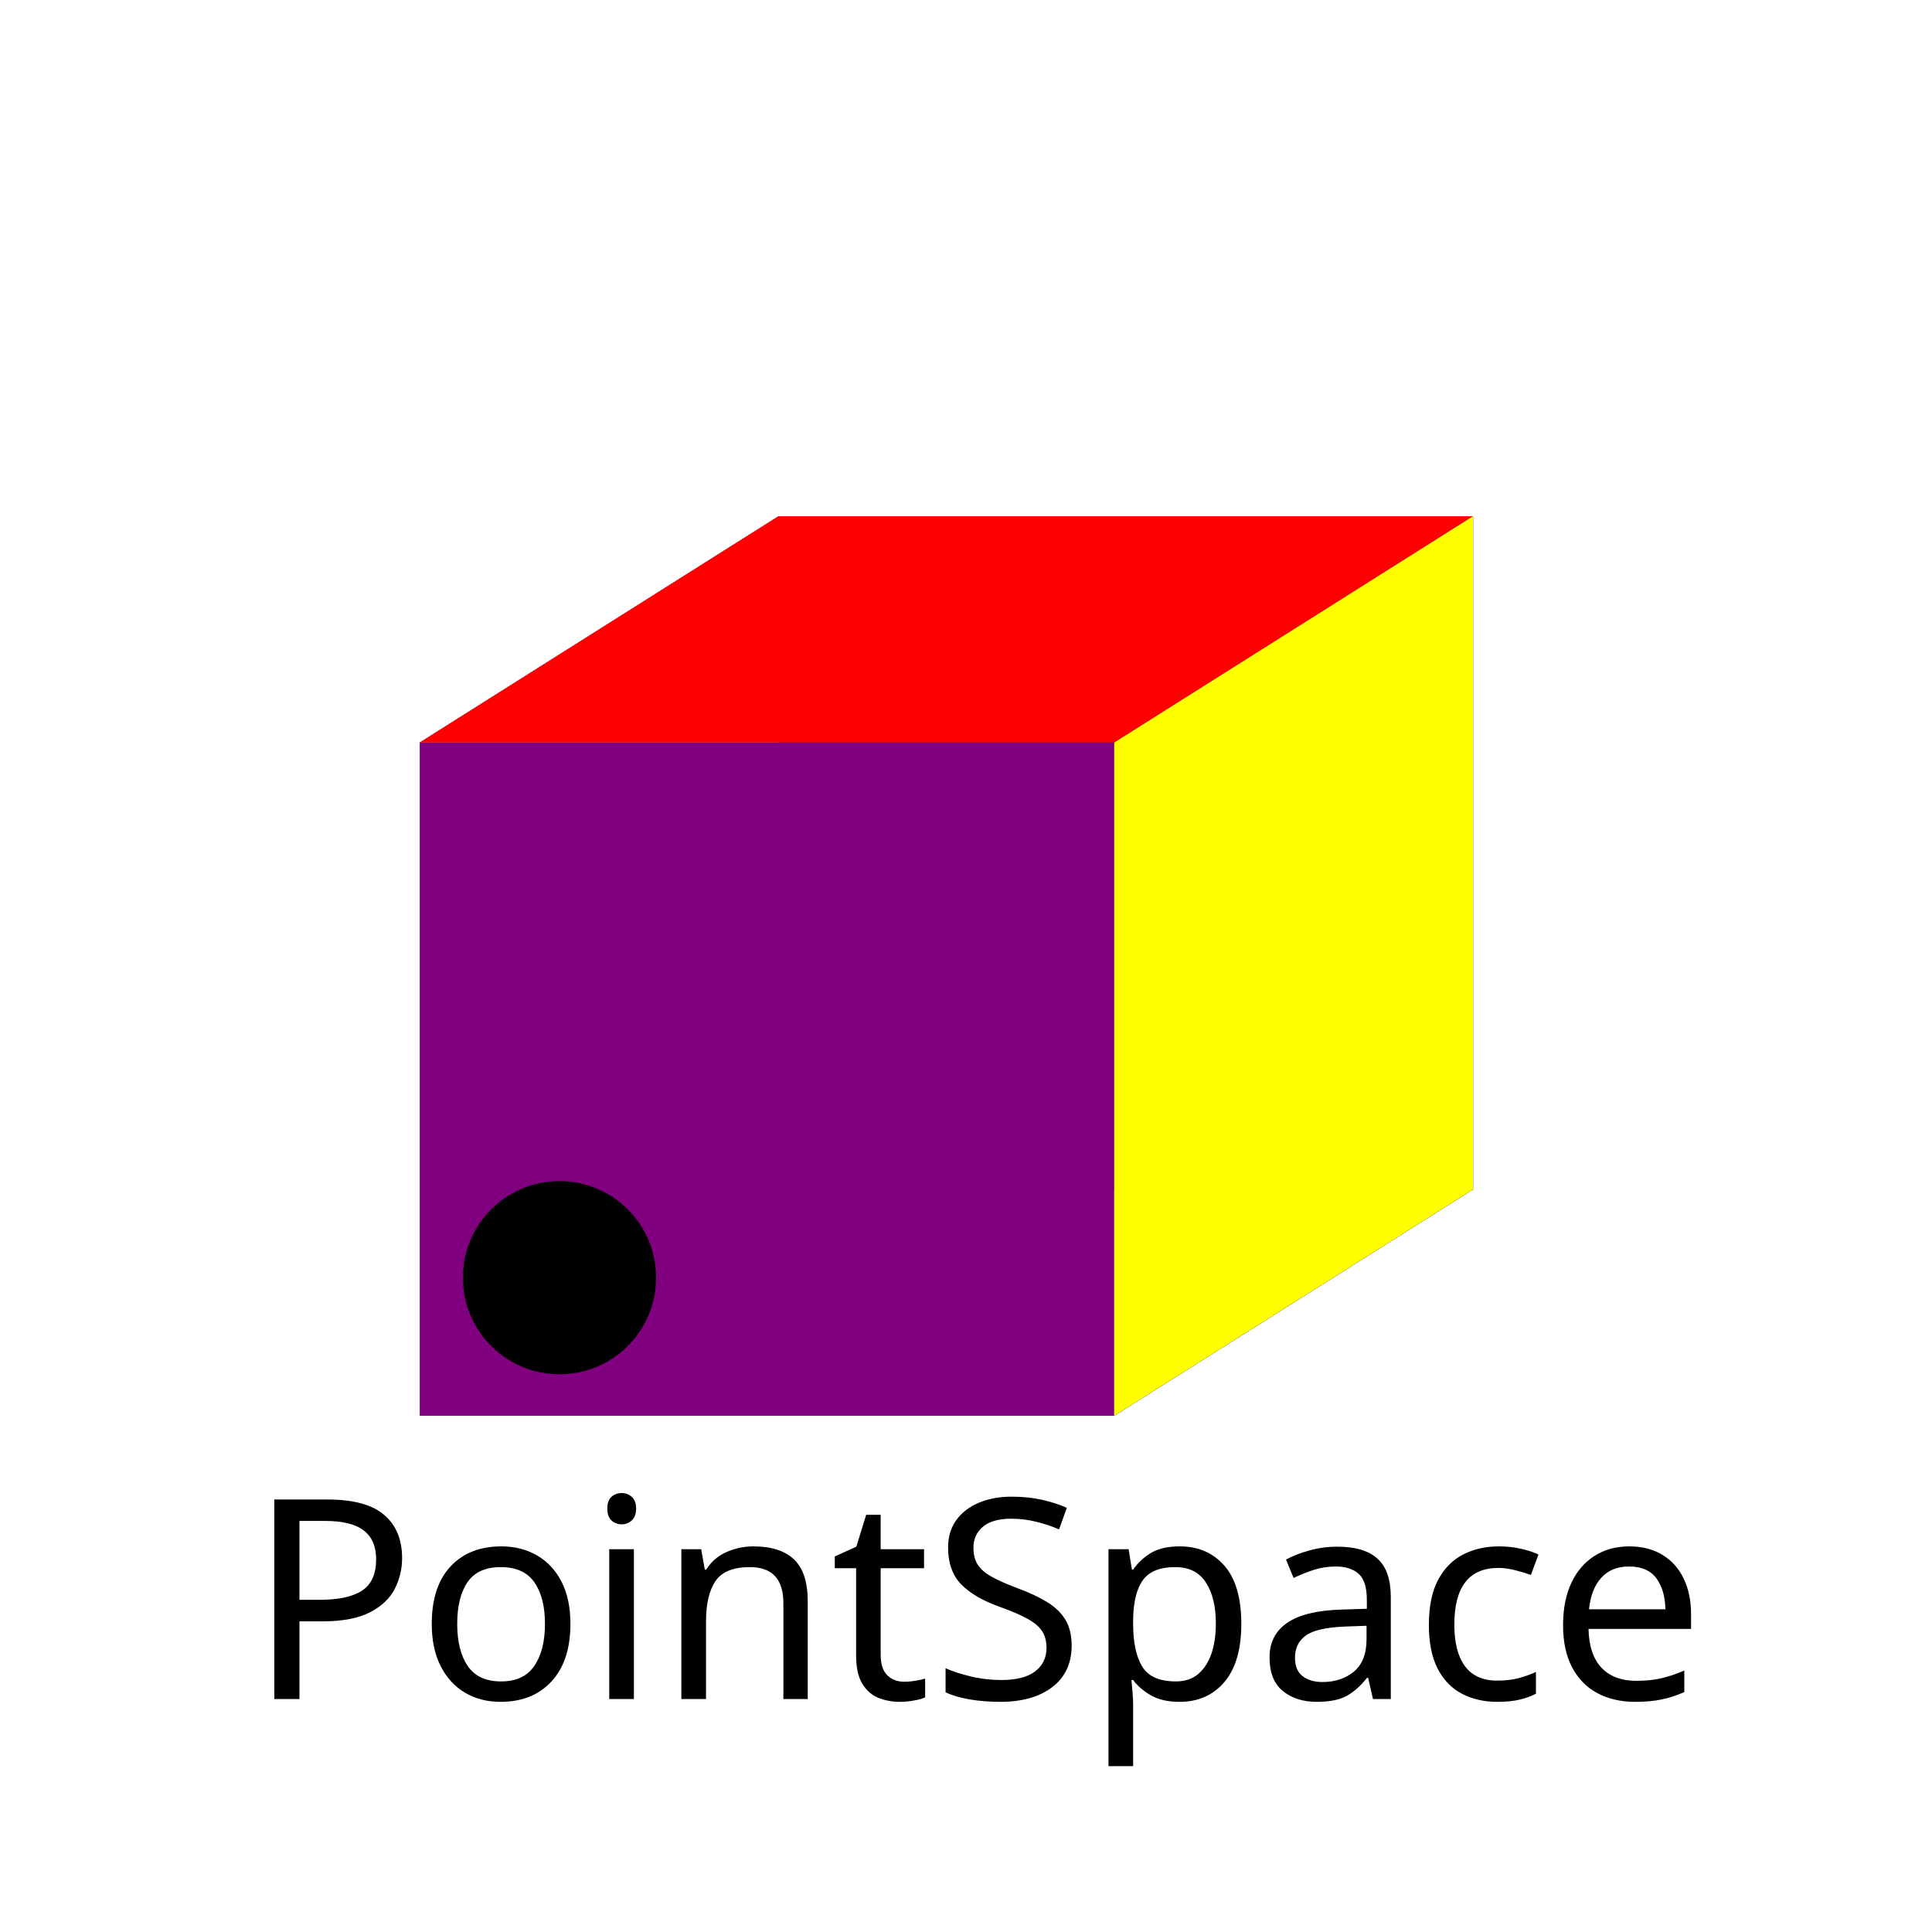
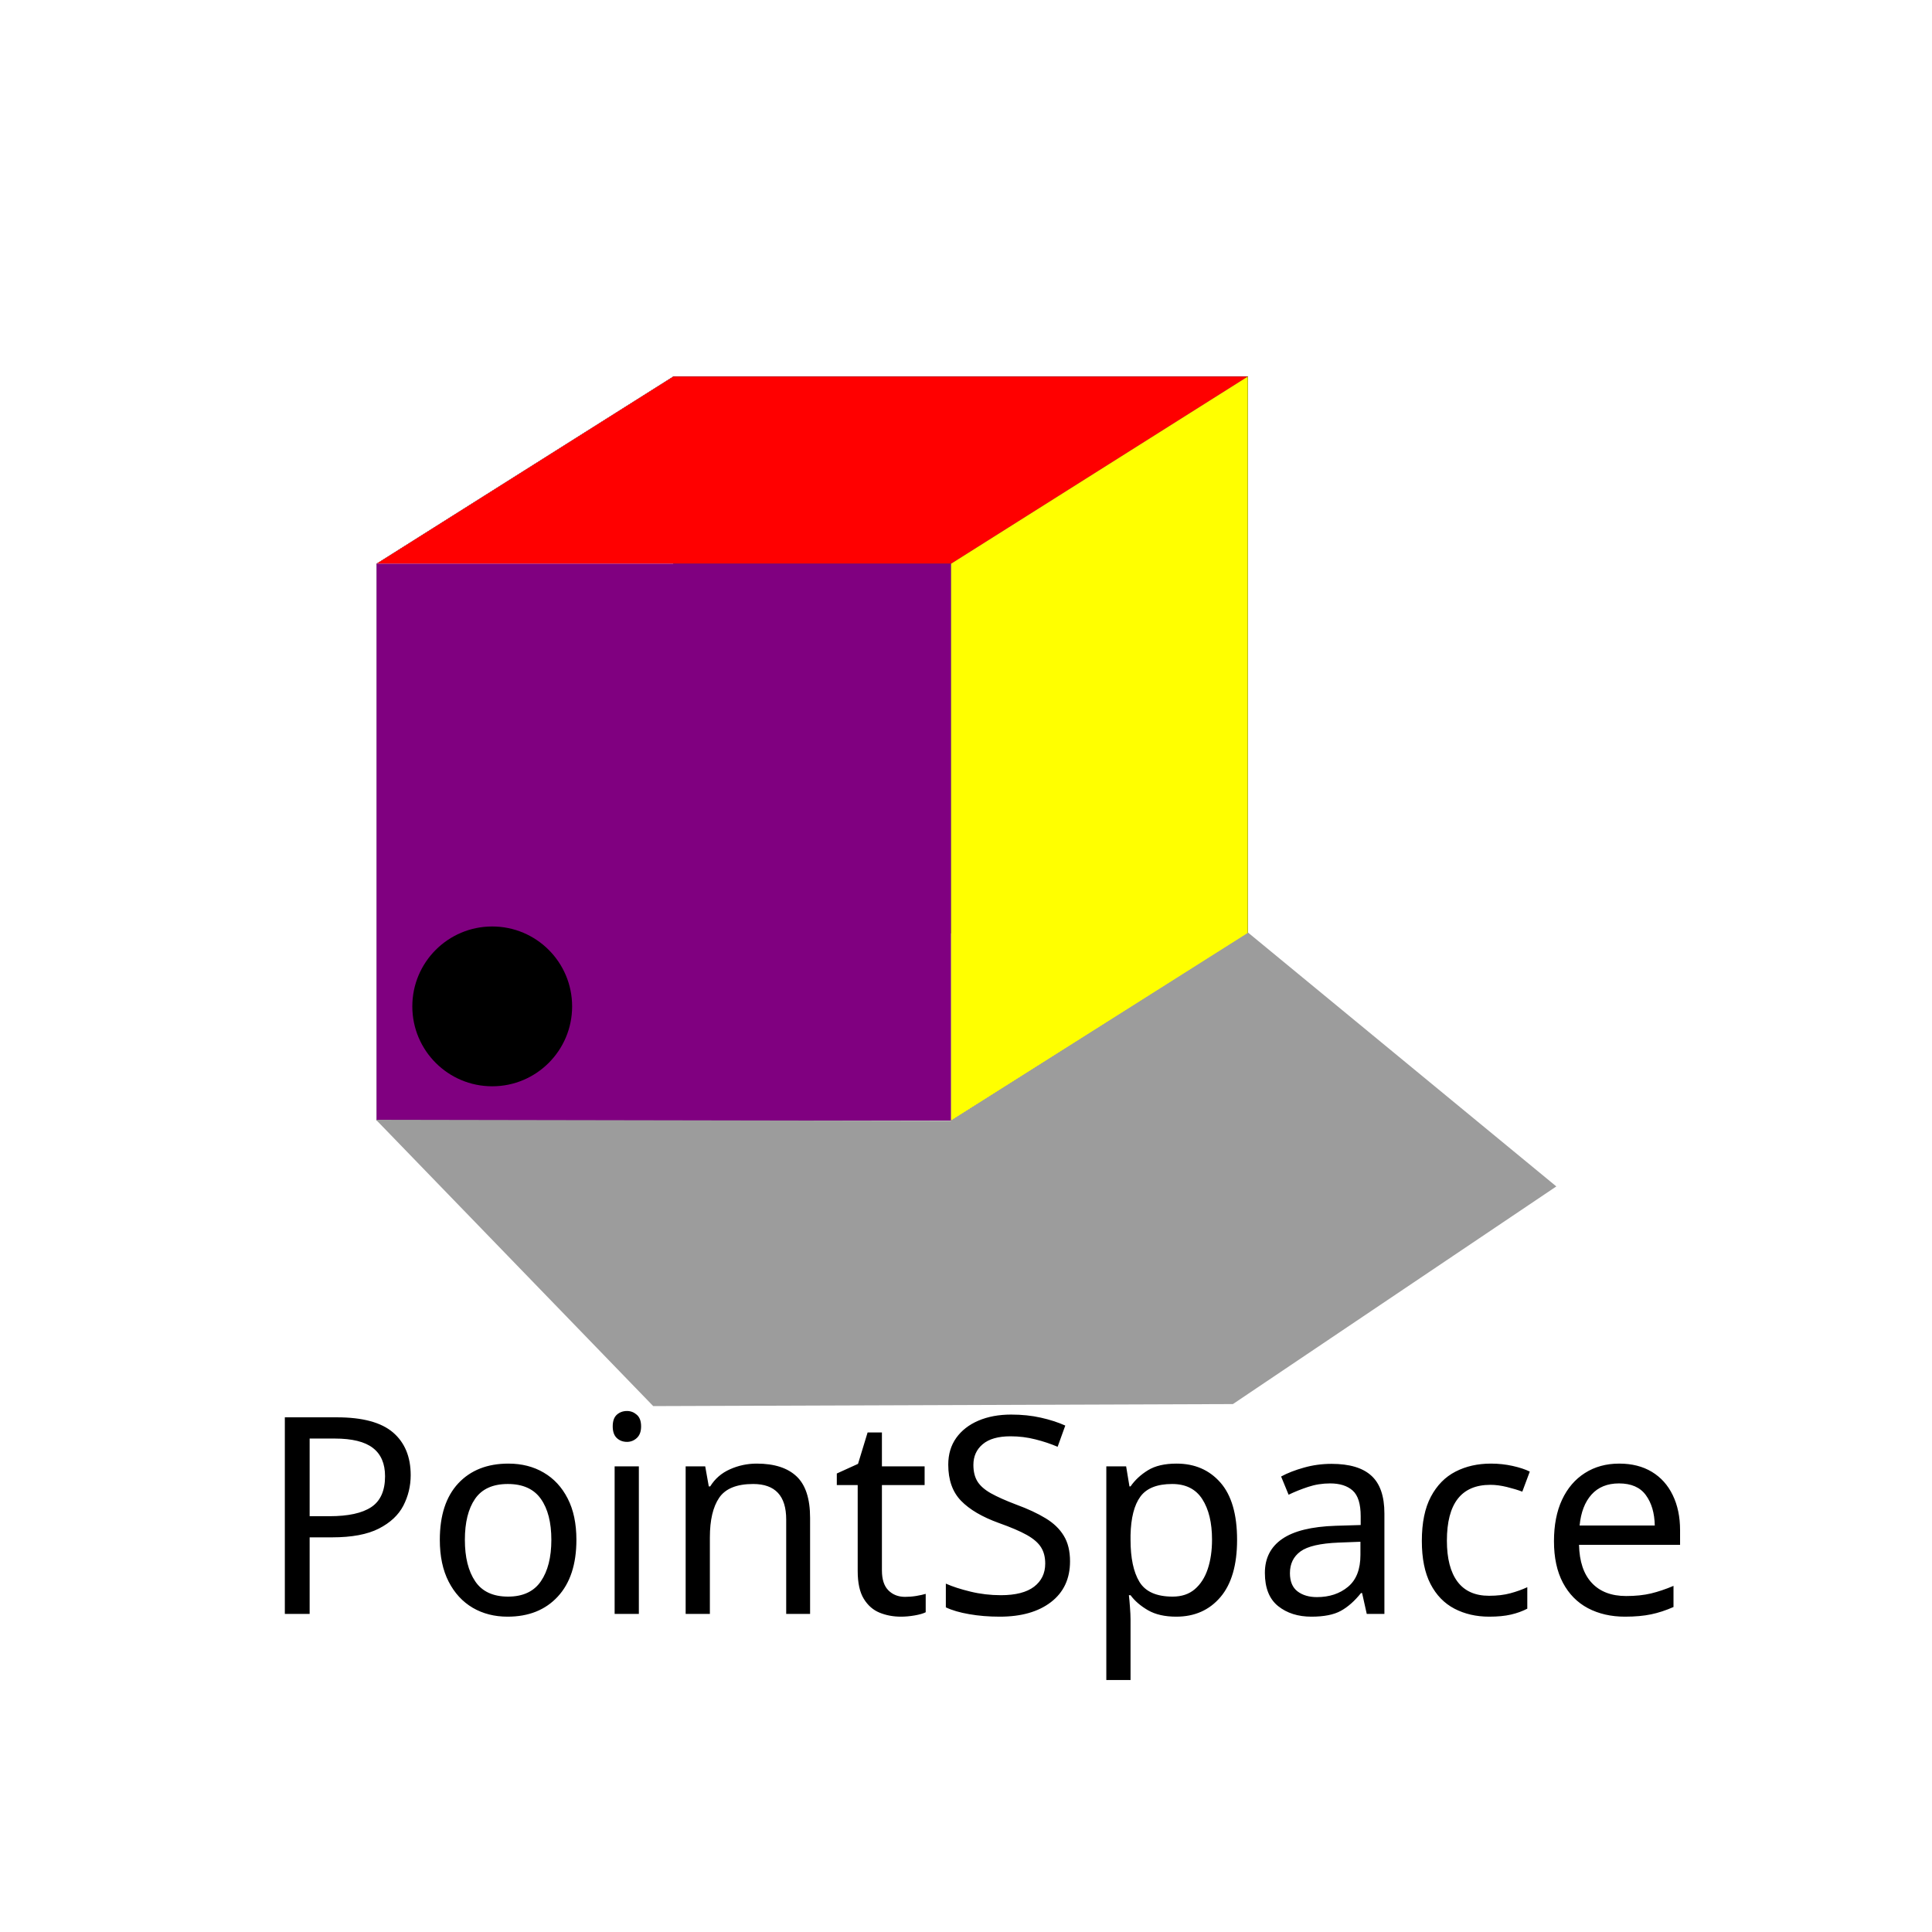
- <svg xmlns="http://www.w3.org/2000/svg" width="300mm" height="300mm" viewBox="0 0 300 300" version="1.1" id="svg1">
+ <svg xmlns="http://www.w3.org/2000/svg" width="108mm" height="108mm" viewBox="0 0 108 108" version="1.1" id="svg1">
  <defs id="defs1">
    <filter y="-0.001" height="1.002" style="color-interpolation-filters:sRGB" id="filter98" x="-0.001" width="1.002">
      <feGaussianBlur stdDeviation="0.059" result="result6" id="feGaussianBlur97" />
      <feComposite result="result8" in="SourceGraphic" operator="atop" in2="result6" id="feComposite97" />
      <feComposite result="result9" operator="over" in2="SourceAlpha" in="result8" id="feComposite98" />
      <feColorMatrix values="1 0 0 0 0 0 1 0 0 0 0 0 1 0 0 0 0 0 1 0 " result="result10" id="feColorMatrix98" />
      <feBlend in="result10" mode="normal" in2="result6" id="feBlend98" />
    </filter>
  </defs>
  <g id="layer1">
-     <rect style="fill:#ffffff;stroke-width:12.684;fill-opacity:1" id="rect1" width="300" height="300" x="0" y="0" />
+     <rect style="fill:#ffffff;fill-opacity:1;stroke-width:4.566" id="rect1" width="108" height="108" x="0" y="0" />
+   </g>
+   <g id="layer2" transform="matrix(0.2977824,0,0,0.2977824,1.644148,-2.822591)">
    <g id="g32" style="fill:#000000;filter:url(#filter98)" transform="matrix(1.279666,0,0,1.152776,12.81522,-2.989788)">
      <path id="path37" style="fill:#e9e9ff;fill-rule:evenodd;stroke:none;stroke-linejoin:round" d="m 84.457,72.134 -43.535,30.484 0,90.678 43.535,-30.484 z" points="40.922,102.617 40.922,193.295 84.457,162.811 84.457,72.134 " />
-       <path id="path32" style="fill:#353564;fill-rule:evenodd;stroke:none;stroke-linejoin:round" d="m 168.725,72.134 0,90.678 H 84.457 l 0,-90.678 z" points="168.725,162.811 84.457,162.811 84.457,72.134 168.725,72.134 " />
-       <path id="path36" style="fill:#afafde;fill-rule:evenodd;stroke:none;stroke-linejoin:round" d="m 168.725,162.811 -43.535,30.484 -84.268,0 43.535,-30.484 z" points="125.19,193.295 40.922,193.295 84.457,162.811 168.725,162.811 " />
-       <path id="path33" style="fill:#ff0000;fill-rule:evenodd;stroke:none;stroke-width:10;stroke-linejoin:round;stroke-dasharray:none;stroke-opacity:1" d="m 168.725,72.134 -43.535,30.484 -84.268,0 43.535,-30.484 z" points="125.19,102.617 40.922,102.617 84.457,72.134 168.725,72.134 " />
-       <path id="path35" style="fill:#800080;fill-rule:evenodd;stroke:none;stroke-width:10;stroke-linejoin:round;stroke-dasharray:none;stroke-opacity:1" d="m 125.19,102.617 v 90.678 l -84.268,0 0,-90.678 z" points="125.19,193.295 40.922,193.295 40.922,102.617 125.19,102.617 " />
-       <path id="path34" style="fill:#ffff00;fill-rule:evenodd;stroke:none;stroke-width:10;stroke-linejoin:round;stroke-dasharray:none;stroke-opacity:1" d="m 168.725,72.134 -43.535,30.484 v 90.678 l 43.535,-30.484 z" points="125.19,102.617 125.19,193.295 168.725,162.811 168.725,72.134 " />
+       <path id="path32" style="fill:#353564;fill-rule:evenodd;stroke:none;stroke-linejoin:round" d="m 168.725,72.134 v 90.678 l -84.268,0 0,-90.678 z" points="168.725,162.811 84.457,162.811 84.457,72.134 168.725,72.134 " />
+       <path id="path36" style="fill:#afafde;fill-rule:evenodd;stroke:none;stroke-linejoin:round" d="m 168.725,162.811 -43.535,30.484 H 40.922 l 43.535,-30.484 z" points="125.19,193.295 40.922,193.295 84.457,162.811 168.725,162.811 " />
+       <path id="path33" style="fill:#ff0000;fill-rule:evenodd;stroke:none;stroke-width:10;stroke-linejoin:round;stroke-dasharray:none;stroke-opacity:1" d="m 168.725,72.134 -43.535,30.484 H 40.922 L 84.457,72.134 Z" points="125.19,102.617 40.922,102.617 84.457,72.134 168.725,72.134 " />
+       <path id="path35" style="fill:#800080;fill-rule:evenodd;stroke:none;stroke-width:10;stroke-linejoin:round;stroke-dasharray:none;stroke-opacity:1" d="m 125.19,102.617 0,90.678 H 40.922 l 0,-90.678 z" points="125.19,193.295 40.922,193.295 40.922,102.617 125.19,102.617 " />
+       <path id="path34" style="fill:#ffff00;fill-rule:evenodd;stroke:none;stroke-width:10;stroke-linejoin:round;stroke-dasharray:none;stroke-opacity:1" d="m 168.725,72.134 -43.535,30.484 0,90.678 43.535,-30.484 z" points="125.19,102.617 125.19,193.295 168.725,162.811 168.725,72.134 " />
    </g>
    <circle style="opacity:1;fill:#000000;fill-opacity:1;stroke-width:0.361" id="path109" cx="86.88" cy="198.4" r="15" />
-     <text xml:space="preserve" style="font-style:normal;font-variant:normal;font-weight:normal;font-stretch:normal;font-size:43.407px;font-family:'Architects Daughter';-inkscape-font-specification:'Architects Daughter, Normal';font-variant-ligatures:normal;font-variant-caps:normal;font-variant-numeric:normal;font-variant-east-asian:normal;text-align:start;writing-mode:lr-tb;direction:ltr;text-anchor:start;fill:#000000;stroke-width:133.479" x="38.389" y="263.825" id="text1">
-       <tspan id="tspan1" style="font-style:normal;font-variant:normal;font-weight:normal;font-stretch:normal;font-size:43.407px;font-family:'Architects Daughter';-inkscape-font-specification:'Architects Daughter, Normal';font-variant-ligatures:normal;font-variant-caps:normal;font-variant-numeric:normal;font-variant-east-asian:normal;stroke-width:133.479" x="38.389" y="263.825" rotate="0 0 0 0 0 0 0 0 0 0 0">PointSpace</tspan>
+     <path style="fill:#9c9c9c;fill-opacity:1;stroke-width:0.263" d="m 65.077,219.693 107.869,0.191 55.844,-35.32 57.848,47.634 -60.712,40.857 -108.824,0.382 z" id="path1" />
+     <text xml:space="preserve" style="font-size:51.681px;font-family:'Architects Daughter';-inkscape-font-specification:'Architects Daughter, Normal';text-align:start;writing-mode:lr-tb;direction:ltr;text-anchor:start;fill:#000000;fill-opacity:1;stroke-width:0.963" x="42.933" y="312.45" id="text1">
+       <tspan id="tspan1" style="font-size:51.681px;fill:#000000;fill-opacity:1;stroke-width:0.963" x="42.933" y="312.45" rotate="0 0 0 0 0 0 0 0 0 0 0">PointSpace</tspan>
    </text>
  </g>
</svg>
